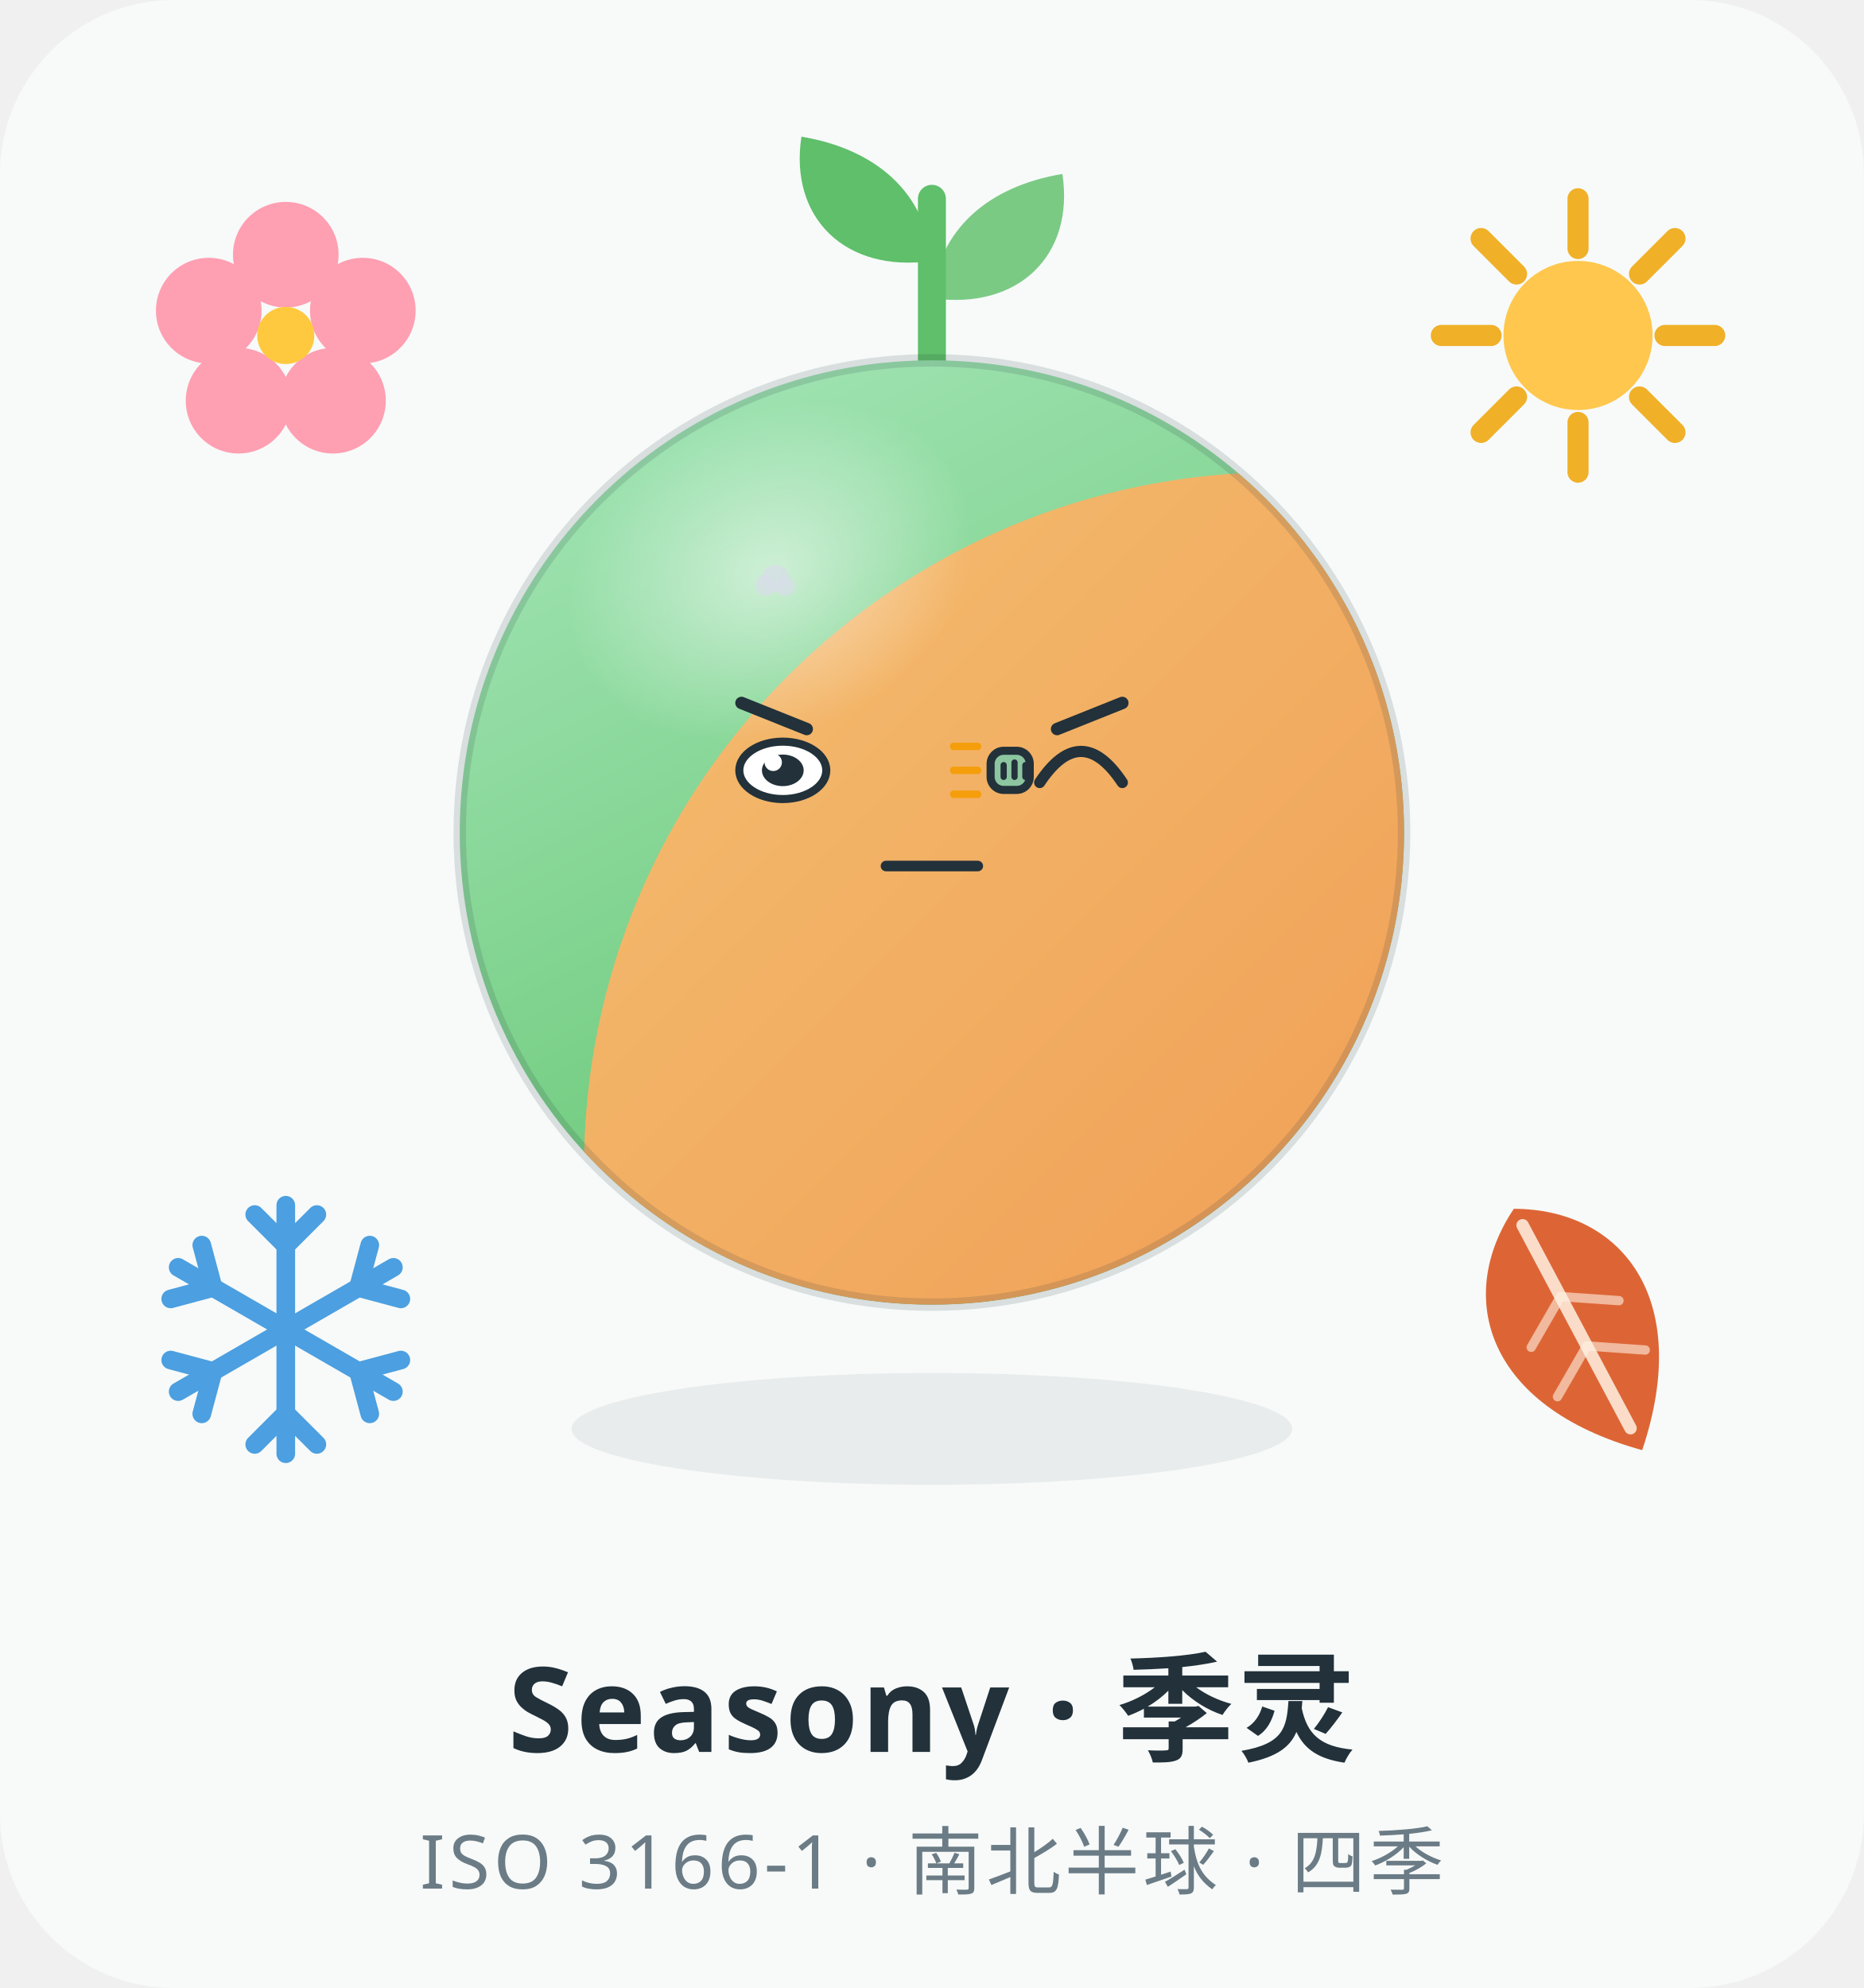
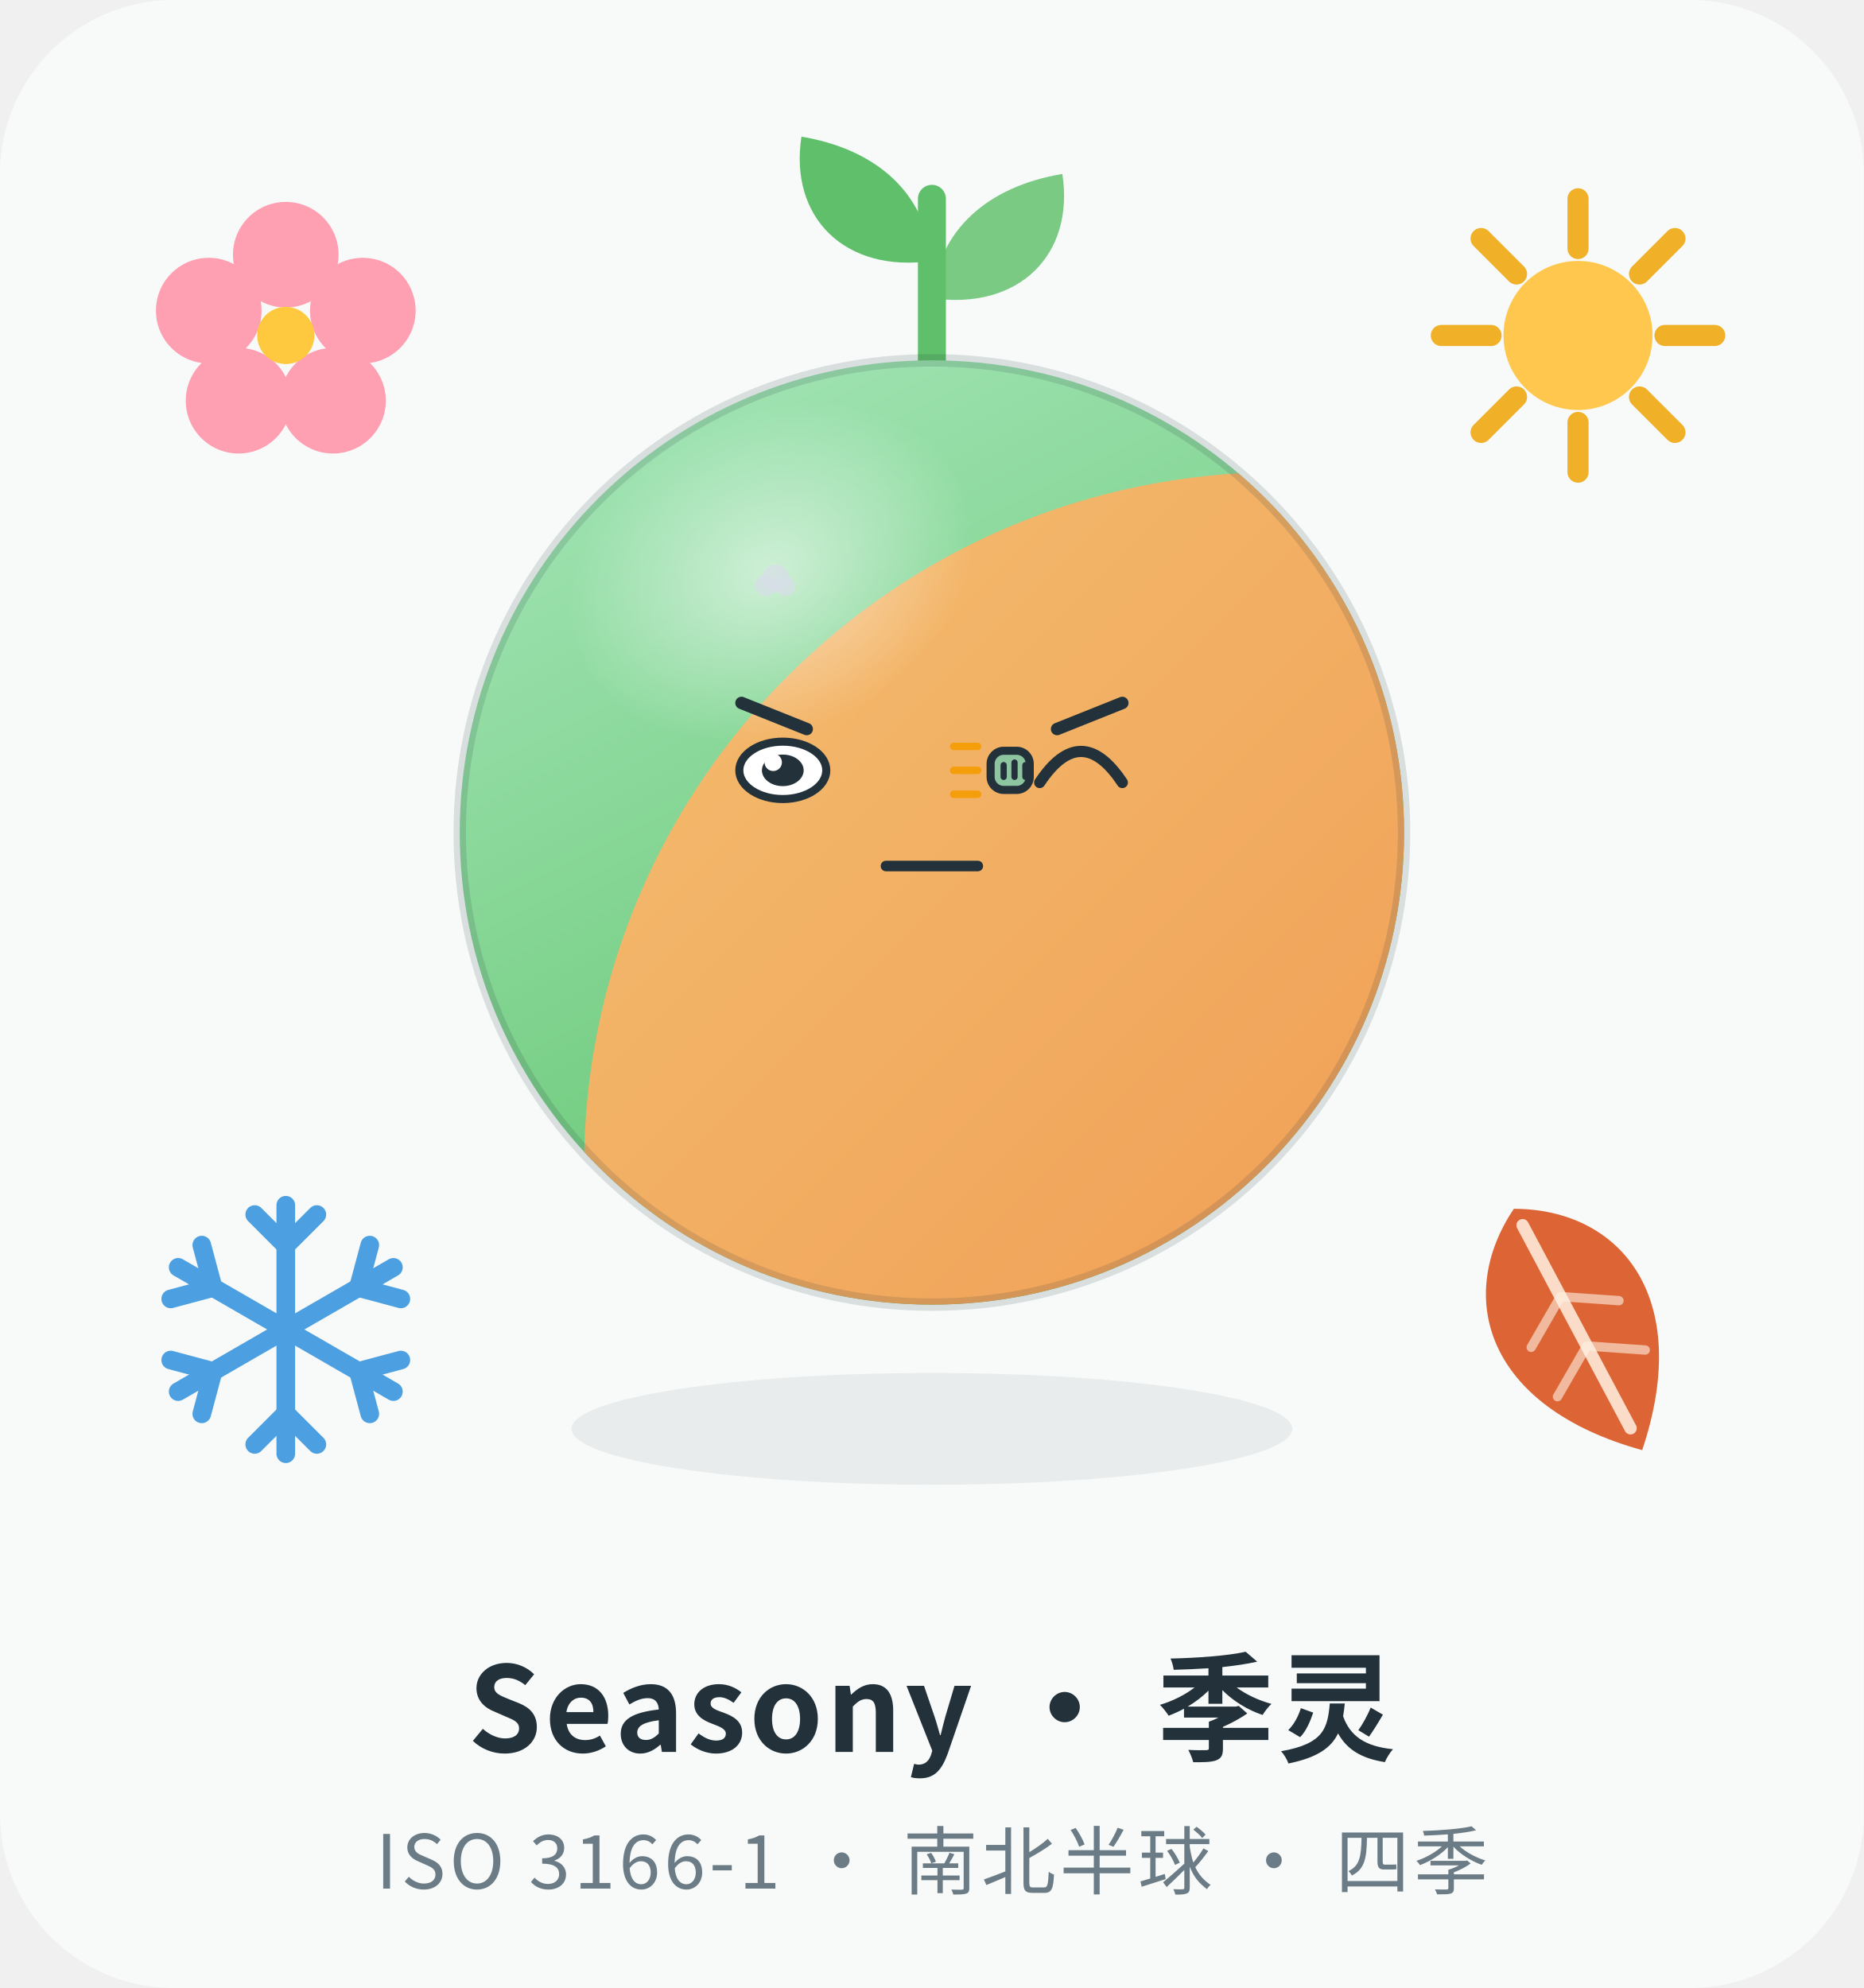
<svg xmlns="http://www.w3.org/2000/svg" viewBox="0 0 300 320" width="300" height="320" role="img" aria-label="Seasony 季灵 · 敲打 Knocking">
  <style>
.ex-motion { animation: ex-tap 0.55s ease-in-out infinite; transform-box: fill-box; transform-origin: 50% 50%; }
.ex-anim-tear { animation: ex-tear 1.8s ease-in infinite; transform-box: fill-box; transform-origin: center; }
.ex-anim-sweat { animation: ex-tear 1.5s ease-in infinite; transform-box: fill-box; transform-origin: center; }
.ex-anim-heart { animation: ex-heart 2.2s ease-out infinite; transform-box: fill-box; transform-origin: center; }
.ex-anim-spark { animation: ex-spark 1.9s ease-in-out infinite; transform-box: fill-box; transform-origin: center; }
.ex-anim-rain { animation: ex-rain 1.4s linear infinite; transform-box: fill-box; transform-origin: center; }
.ex-anim-confetti { animation: ex-confetti 2.4s linear infinite; transform-box: fill-box; transform-origin: center; }
.ex-anim-pulse { animation: ex-pulse 1.6s ease-in-out infinite; transform-box: fill-box; transform-origin: center; }
.ex-anim-knock { animation: ex-knock 0.55s ease-in-out infinite; transform-box: fill-box; transform-origin: center; }
.ex-anim-knockline { animation: ex-knockline 0.55s ease-out infinite; transform-box: fill-box; transform-origin: center; }
.ex-anim-palm { animation: ex-palm 0.9s ease-in-out infinite; transform-box: fill-box; transform-origin: center; }
.ex-anim-steam { animation: ex-steam 1.8s ease-out infinite; transform-box: fill-box; transform-origin: center; }
.ex-anim-shock { animation: ex-shock 0.5s ease-in-out infinite; transform-box: fill-box; transform-origin: center; }
.ex-anim-please { animation: ex-please 1.4s ease-in-out infinite; transform-box: fill-box; transform-origin: center; }
.ex-anim-drift { animation: ex-drift 4.5s ease-in-out infinite; transform-box: fill-box; transform-origin: center; }
@keyframes ex-tap { 0%,100% { transform: translateY(0); } 25% { transform: translateY(1.23px); } 32% { transform: translateY(0); } }
@keyframes ex-tear { 0% { transform: translateY(0); opacity: 0; } 18% { opacity: 1; } 100% { transform: translateY(8px); opacity: 0; } }
@keyframes ex-heart { 0% { transform: translateY(0) scale(.65); opacity: 0; } 20% { opacity: 1; } 100% { transform: translateY(-12.6px) scale(1.15); opacity: 0; } }
@keyframes ex-spark { 0%,100% { transform: scale(.6) rotate(0deg); opacity: .3; } 50% { transform: scale(1.15) rotate(25deg); opacity: 1; } }
@keyframes ex-rain { 0% { transform: translateY(0); opacity: 0; } 20% { opacity: 1; } 100% { transform: translateY(8.4px); opacity: 0; } }
@keyframes ex-confetti { 0% { transform: translateY(-4px) rotate(0deg); opacity: 1; } 100% { transform: translateY(14px) rotate(200deg); opacity: 0; } }
@keyframes ex-pulse { 0%,100% { transform: scale(1); opacity: .35; } 50% { transform: scale(1.18); opacity: .7; } }
@keyframes ex-knock { 0%,100% { transform: translateX(3.15px); } 35% { transform: translateX(0); } }
@keyframes ex-knockline { 0%,100% { transform: scaleX(.6); opacity: .35; } 35% { transform: scaleX(1); opacity: 1; } }
@keyframes ex-palm { 0%,100% { transform: translateY(0) rotate(0deg); } 50% { transform: translateY(-1px) rotate(-4deg); } }
@keyframes ex-steam { 0% { transform: translateY(0); opacity: .7; } 100% { transform: translateY(-7px); opacity: 0; } }
@keyframes ex-shock { 0%,100% { transform: scaleX(.7); opacity: .4; } 50% { transform: scaleX(1.25); opacity: 1; } }
@keyframes ex-please { 0%,100% { transform: translateY(0); } 50% { transform: translateY(-1.5px); } }
@keyframes ex-drift { 0%,100% { transform: translateY(0); } 50% { transform: translateY(-1.5px); } }
@media (prefers-reduced-motion: reduce) {
  .ex-motion, [class*="ex-anim-"] { animation: none !important; }
}
</style>
  <g class="ex-motion ex-knocking">
    <g class="ex-base">
      <defs>
        <linearGradient id="g-spring" x1="0" y1="0" x2="0.5" y2="1">
          <stop offset="0" stop-color="#A8E7BC" />
          <stop offset="1" stop-color="#62C46D" />
        </linearGradient>
        <linearGradient id="g-autumn" x1="1" y1="1" x2="0.1" y2="0.1">
          <stop offset="0" stop-color="#EE8A44" />
          <stop offset="1" stop-color="#F3B96C" />
        </linearGradient>
        <radialGradient id="g-gloss" cx="50%" cy="50%" r="50%">
          <stop offset="0" stop-color="#FFFFFF" stop-opacity=".55" />
          <stop offset="1" stop-color="#FFFFFF" stop-opacity="0" />
        </radialGradient>
        <clipPath id="clip-body">
          <circle cx="150" cy="134" r="76" />
        </clipPath>
        <g id="flake-arm" fill="none">
          <line x1="0" y1="0" x2="0" y2="-20" />
          <path d="M0 -13.5 L 5 -18.5 M 0 -13.5 L -5 -18.5" />
        </g>
      </defs>
      <rect x="0" y="0" width="300" height="320" rx="28" fill="#F7FAF9" />
      <g id="emblem-spring" transform="translate(46 54)">
        <g fill="#FF9FB2">
          <circle cx="0" cy="-13" r="8.5" />
          <circle cx="12.4" cy="-4" r="8.5" />
          <circle cx="7.6" cy="10.5" r="8.5" />
          <circle cx="-7.6" cy="10.5" r="8.5" />
          <circle cx="-12.4" cy="-4" r="8.5" />
        </g>
        <circle cx="0" cy="0" r="4.6" fill="#FFC93F" />
      </g>
      <g id="emblem-summer" transform="translate(254 54)">
        <g stroke="#F0B028" stroke-width="3.4" stroke-linecap="round">
          <line x1="0" y1="-22" x2="0" y2="-14" />
          <line x1="0" y1="14" x2="0" y2="22" />
          <line x1="-22" y1="0" x2="-14" y2="0" />
          <line x1="14" y1="0" x2="22" y2="0" />
          <line x1="-15.6" y1="-15.6" x2="-9.9" y2="-9.9" />
          <line x1="9.9" y1="9.9" x2="15.6" y2="15.6" />
          <line x1="15.6" y1="-15.6" x2="9.9" y2="-9.9" />
          <line x1="-9.9" y1="9.9" x2="-15.6" y2="15.6" />
        </g>
        <circle cx="0" cy="0" r="12" fill="#FFC74D" />
      </g>
      <g id="emblem-autumn" transform="translate(254 214) rotate(-28)">
        <path d="M0 -22 C 15 -14 19 4 0 22 C -19 4 -15 -14 0 -22 Z" fill="#DD6535" />
        <path d="M0 -19 L 0 18" stroke="#FFF1E3" stroke-width="2" stroke-linecap="round" opacity=".85" />
        <path d="M0 -6 L 8 -1 M 0 3 L 8 8 M 0 -6 L -8 -1 M 0 3 L -8 8" stroke="#FFF1E3" stroke-width="1.5" stroke-linecap="round" opacity=".6" />
      </g>
      <g id="emblem-winter" transform="translate(46 214)" stroke="#4C9FE0" stroke-width="3" stroke-linecap="round">
        <use href="#flake-arm" />
        <use href="#flake-arm" transform="rotate(60)" />
        <use href="#flake-arm" transform="rotate(120)" />
        <use href="#flake-arm" transform="rotate(180)" />
        <use href="#flake-arm" transform="rotate(240)" />
        <use href="#flake-arm" transform="rotate(300)" />
      </g>
      <path d="M150 60 C 150 46 150 40 150 32" fill="none" stroke="#5FBF6A" stroke-width="4.5" stroke-linecap="round" />
      <path d="M150 42 C 136 44 127 35 129 22 C 141 24 149 31 150 42 Z" fill="#5FBF6A" />
      <path d="M150 48 C 164 50 173 41 171 28 C 159 30 151 37 150 48 Z" fill="#5FBF6A" opacity=".82" />
      <ellipse cx="150" cy="230" rx="58" ry="9" fill="#22313A" opacity=".07" />
      <circle cx="150" cy="134" r="76" fill="url(#g-spring)" />
      <g clip-path="url(#clip-body)">
        <circle cx="206" cy="188" r="112" fill="url(#g-autumn)" />
      </g>
      <circle cx="150" cy="134" r="76" fill="none" stroke="#22313A" stroke-opacity=".14" stroke-width="2" />
      <ellipse cx="124" cy="92" rx="34" ry="26" fill="url(#g-gloss)" transform="rotate(-24 124 92)" />
-       <text x="150" y="282" text-anchor="middle" font-family="PingFang SC, Hiragino Sans GB, Microsoft YaHei, Source Han Sans SC, sans-serif" font-size="19" font-weight="600" fill="#22313A" letter-spacing="0.5">Seasony · 季灵</text>
-       <text x="150" y="304" text-anchor="middle" font-family="PingFang SC, Hiragino Sans GB, Microsoft YaHei, Source Han Sans SC, sans-serif" font-size="12" fill="#6B7C86" letter-spacing="0.6">ISO 3166-1 · 南北半球 · 四季</text>
+       <text x="150" y="282" text-anchor="middle" font-family="Noto Sans SC, Source Han Sans SC, Noto Sans CJK SC, sans-serif" font-size="19" font-weight="600" fill="#22313A" letter-spacing="0.5">Seasony · 季灵</text>
+       <text x="150" y="304" text-anchor="middle" font-family="Noto Sans SC, Source Han Sans SC, Noto Sans CJK SC, sans-serif" font-size="12" fill="#6B7C86" letter-spacing="0.6">ISO 3166-1 · 南北半球 · 四季</text>
    </g>
    <g class="ex-face">
      <path d="M 119.35,113.15 L 129.85,117.35" stroke="#22313A" stroke-width="2" stroke-linecap="round" />
      <path d="M 180.65,113.15 L 170.15,117.35" stroke="#22313A" stroke-width="2" stroke-linecap="round" />
      <ellipse cx="126" cy="124" rx="7" ry="4.62" fill="#FFFFFF" stroke="#22313A" stroke-width="1.3" />
      <ellipse cx="126" cy="124" rx="3.36" ry="2.54" fill="#22313A" />
      <circle cx="124.46" cy="122.71" r="1.4" fill="#FFFFFF" />
      <path d="M 167.35,125.96 Q 174,115.95 180.65,125.96" fill="none" stroke="#22313A" stroke-width="1.8" stroke-linecap="round" />
      <path d="M 142.61,139.4 L 157.39,139.4" stroke="#22313A" stroke-width="1.7" stroke-linecap="round" />
      <g transform="translate(163.3 124)">
        <g class="ex-anim-knock">
          <rect x="-3.85" y="-3.15" width="6.3" height="6.3" rx="2.1" fill="#8CC5A0" stroke="#22313A" stroke-width="1.3" />
          <path d="M -1.75,-0.84 L -1.75,1.05 M 0,-1.26 L 0,1.05 M 1.75,-0.84 L 1.75,1.05" stroke="#22313A" stroke-width="1" stroke-linecap="round" />
        </g>
      </g>
      <g transform="translate(157.35 120.15)">
        <path class="ex-anim-knockline" style="animation-delay:0.0s" d="M 0 0 L -3.85 0" stroke="#F59E0B" stroke-width="1.2" stroke-linecap="round" />
      </g>
      <g transform="translate(157.35 124)">
        <path class="ex-anim-knockline" style="animation-delay:0.12s" d="M 0 0 L -3.85 0" stroke="#F59E0B" stroke-width="1.2" stroke-linecap="round" />
      </g>
      <g transform="translate(157.35 127.85)">
        <path class="ex-anim-knockline" style="animation-delay:0.24s" d="M 0 0 L -3.85 0" stroke="#F59E0B" stroke-width="1.2" stroke-linecap="round" />
      </g>
      <g transform="translate(123.27 94.21)">
        <circle class="ex-anim-steam" style="animation-delay:0.0s" r="1.73" fill="#D7DEE8" opacity=".72" />
      </g>
      <g transform="translate(124.84 93.11)">
        <circle class="ex-anim-steam" style="animation-delay:0.28s" r="2.2" fill="#D7DEE8" opacity=".72" />
      </g>
      <g transform="translate(126.42 94.37)">
        <circle class="ex-anim-steam" style="animation-delay:0.56s" r="1.57" fill="#D7DEE8" opacity=".72" />
      </g>
    </g>
  </g>
</svg>
